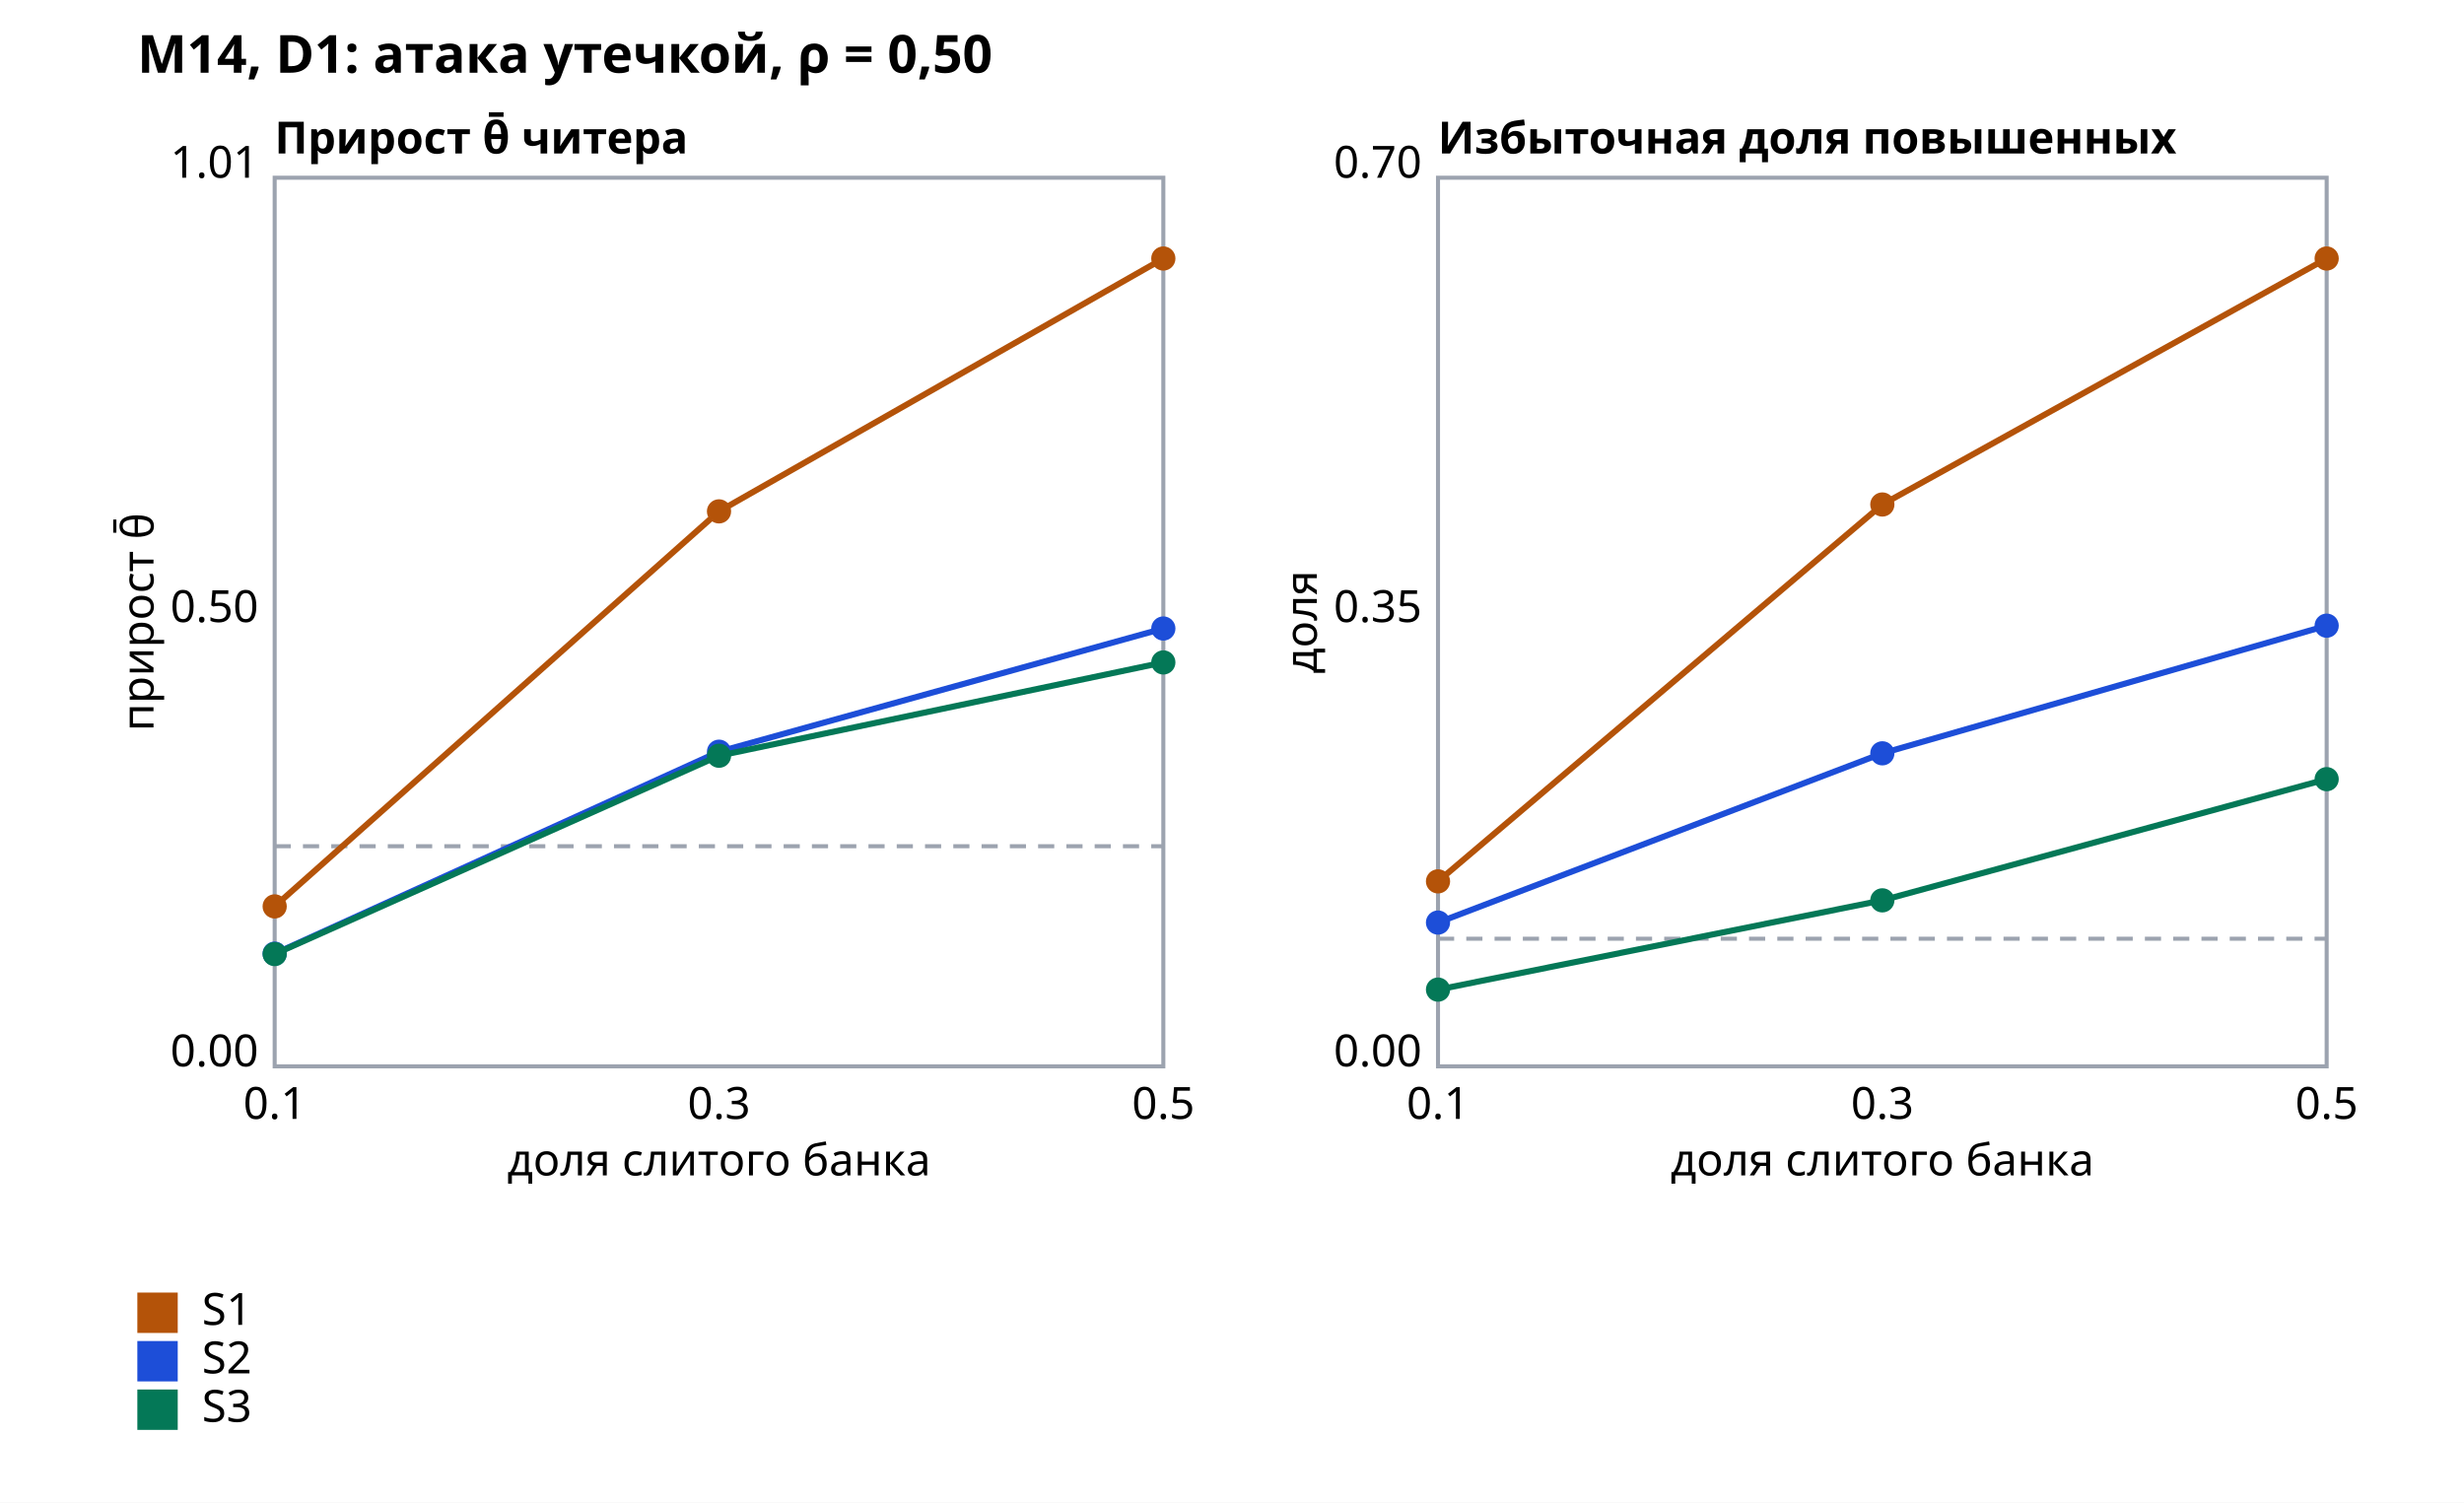
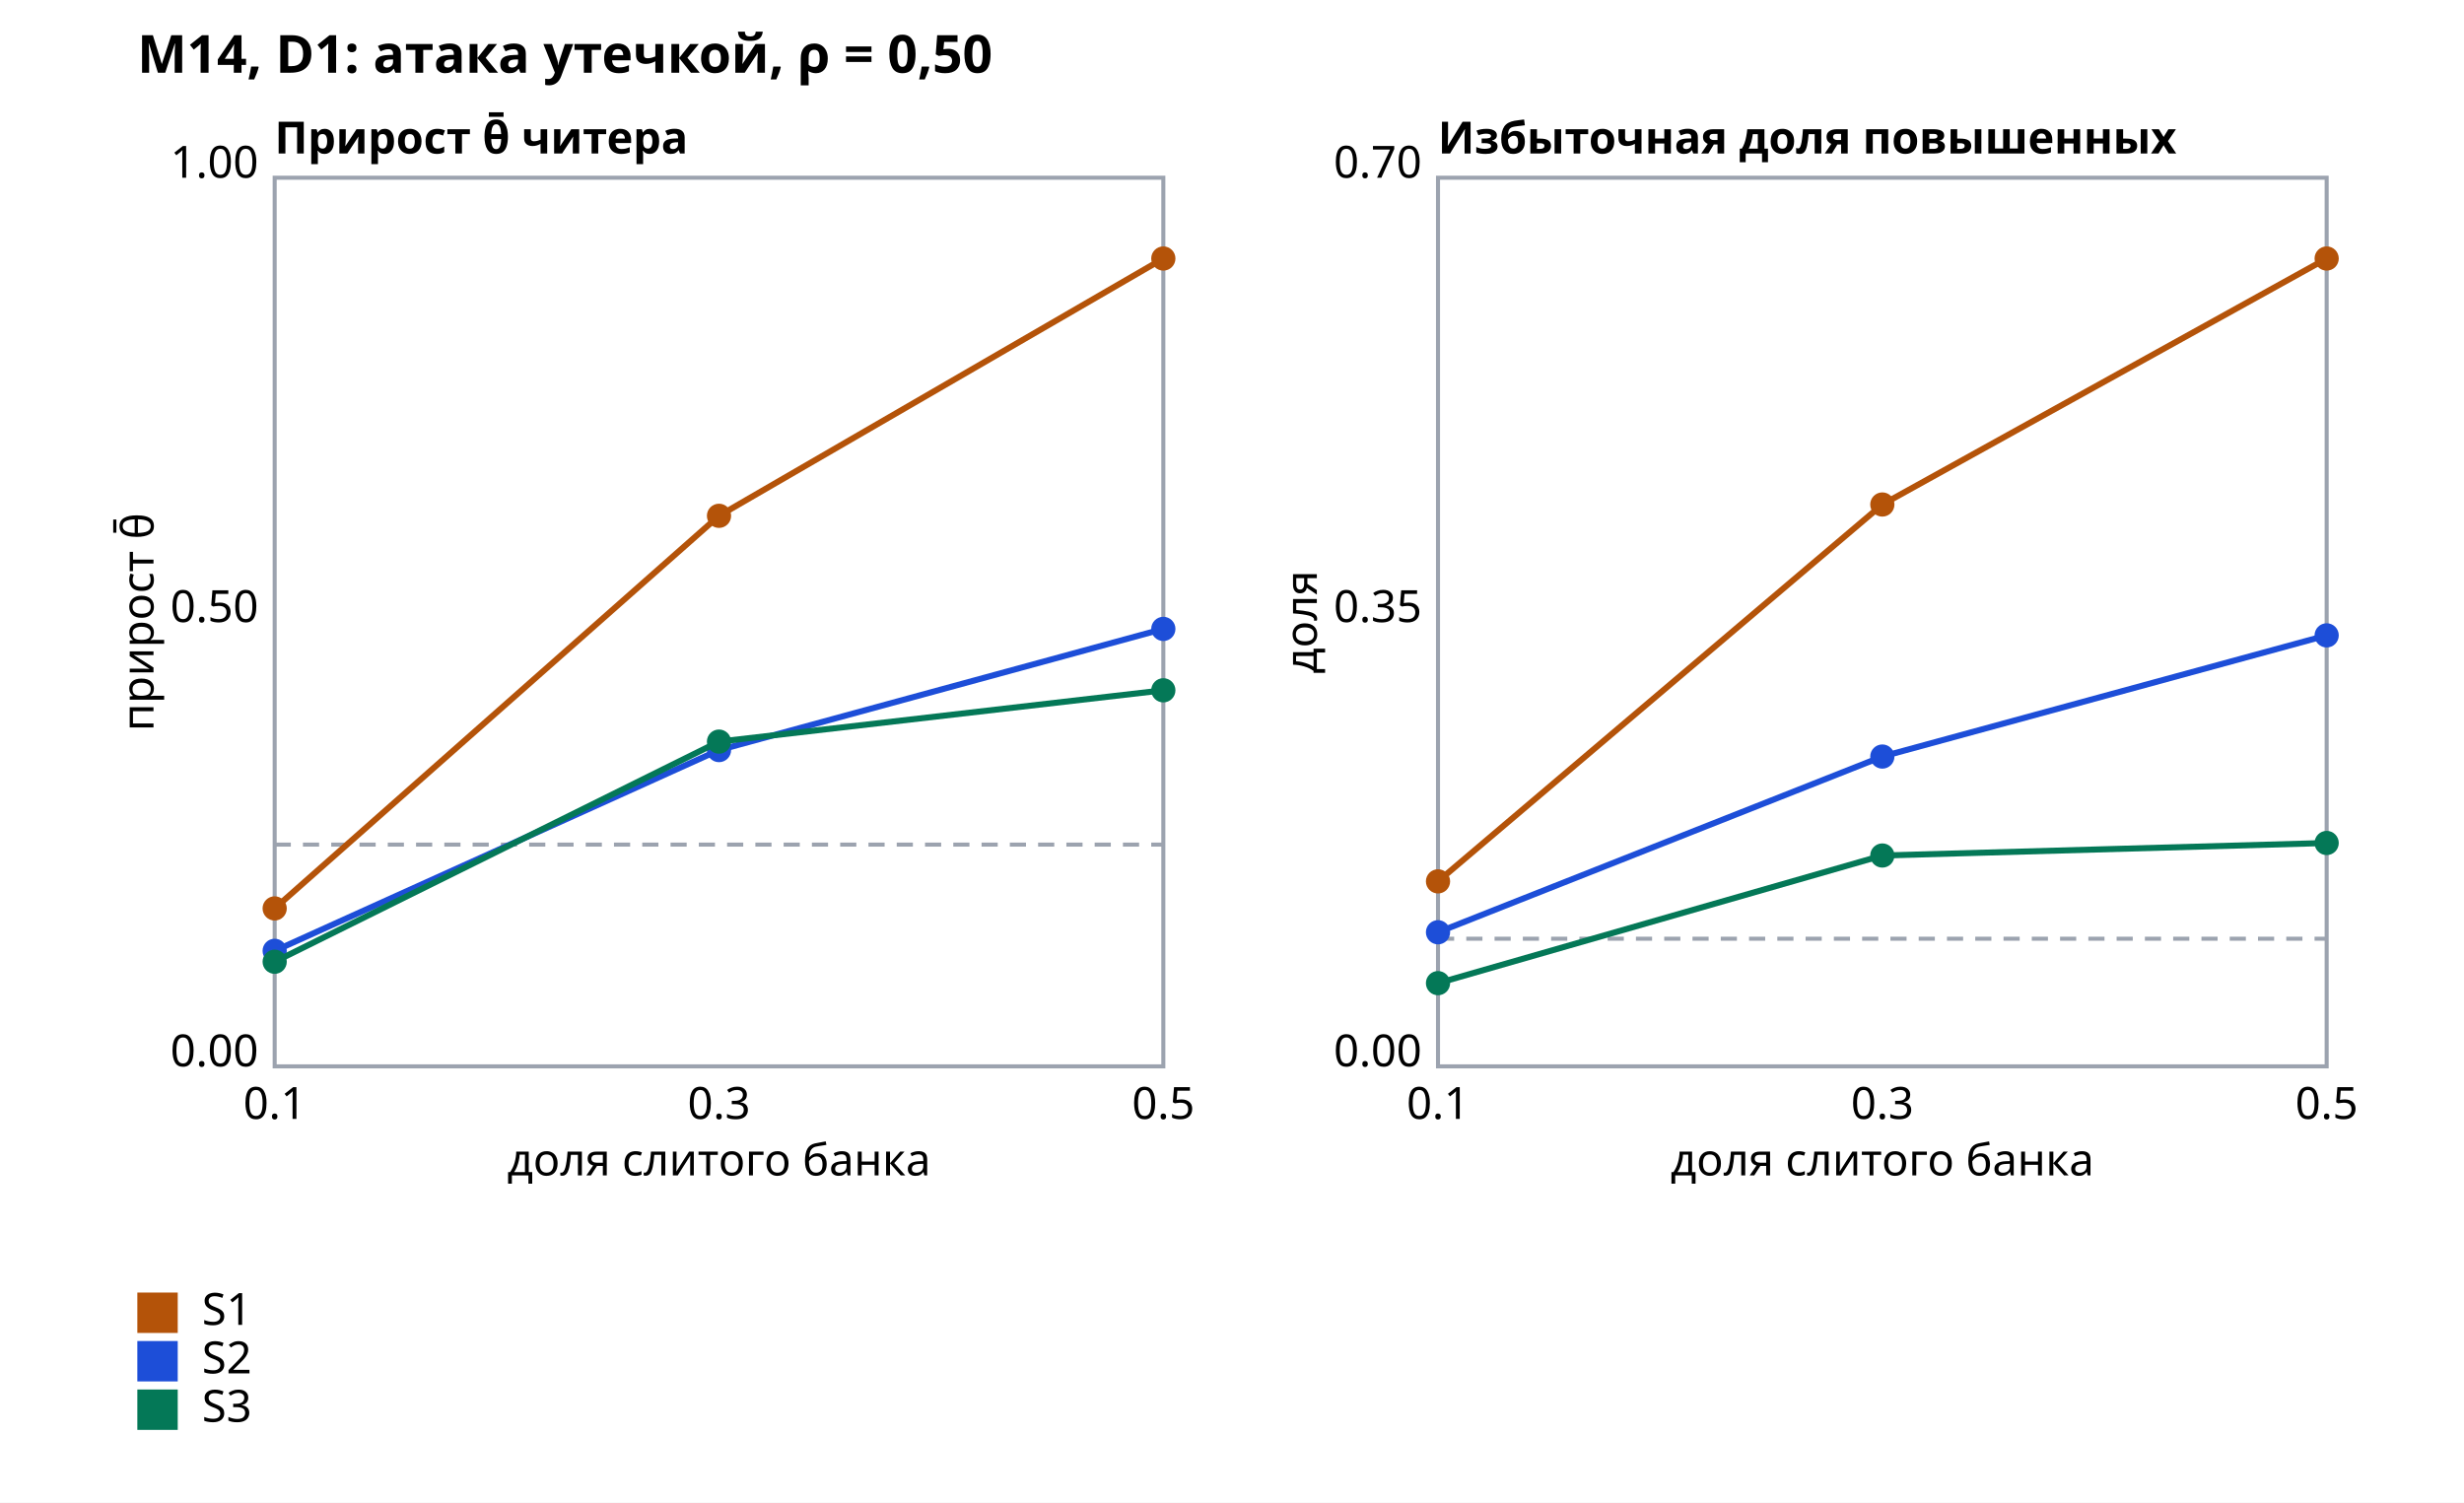
<svg xmlns="http://www.w3.org/2000/svg" width="610" height="372" viewBox="0 0 610 372" font-family="sans-serif" font-size="11">
  <rect width="610" height="372" fill="#ffffff" />
  <text x="34" y="18" font-size="13" font-weight="bold">M14, D1: атака утечкой, ρ = 0,50</text>
  <text x="68" y="38" font-weight="bold">Прирост θ̄ читера</text>
  <rect x="68" y="44" width="220" height="220" fill="none" stroke="#9ca3af" />
  <text x="68.0" y="277.0" text-anchor="middle">0.1</text>
  <text x="178.0" y="277.0" text-anchor="middle">0.3</text>
  <text x="288.0" y="277.0" text-anchor="middle">0.5</text>
  <text x="64.0" y="264.0" text-anchor="end">0.00</text>
  <text x="64.0" y="154.0" text-anchor="end">0.50</text>
-   <text x="64.0" y="44.0" text-anchor="end">1.01</text>
-   <line x1="68.0" y1="209.5" x2="288.0" y2="209.5" stroke="#9ca3af" stroke-dasharray="4 3" />
+   <text x="64.0" y="44.0" text-anchor="end">1.00</text>
+   <line x1="68.0" y1="209.1" x2="288.0" y2="209.1" stroke="#9ca3af" stroke-dasharray="4 3" />
  <text x="178.0" y="291.0" text-anchor="middle">доля слитого банка</text>
  <text x="38.0" y="154.0" text-anchor="middle" transform="rotate(-90 38.0 154.0)">прирост θ̄</text>
-   <polyline fill="none" stroke="#b45309" stroke-width="1.5" points="68.0,224.4 178.0,126.6 288.0,64.0" />
-   <circle cx="68.0" cy="224.4" r="3" fill="#b45309" />
-   <circle cx="178.0" cy="126.6" r="3" fill="#b45309" />
+   <polyline fill="none" stroke="#b45309" stroke-width="1.5" points="68.0,224.9 178.0,127.7 288.0,64.0" />
+   <circle cx="68.0" cy="224.9" r="3" fill="#b45309" />
+   <circle cx="178.0" cy="127.7" r="3" fill="#b45309" />
  <circle cx="288.0" cy="64.0" r="3" fill="#b45309" />
-   <polyline fill="none" stroke="#1d4ed8" stroke-width="1.5" points="68.0,236.1 178.0,186.1 288.0,155.6" />
-   <circle cx="68.0" cy="236.1" r="3" fill="#1d4ed8" />
-   <circle cx="178.0" cy="186.1" r="3" fill="#1d4ed8" />
-   <circle cx="288.0" cy="155.6" r="3" fill="#1d4ed8" />
-   <polyline fill="none" stroke="#047857" stroke-width="1.5" points="68.0,236.2 178.0,187.1 288.0,164.0" />
-   <circle cx="68.0" cy="236.2" r="3" fill="#047857" />
-   <circle cx="178.0" cy="187.1" r="3" fill="#047857" />
-   <circle cx="288.0" cy="164.0" r="3" fill="#047857" />
+   <polyline fill="none" stroke="#1d4ed8" stroke-width="1.5" points="68.0,235.4 178.0,185.7 288.0,155.7" />
+   <circle cx="68.0" cy="235.4" r="3" fill="#1d4ed8" />
+   <circle cx="178.0" cy="185.7" r="3" fill="#1d4ed8" />
+   <circle cx="288.0" cy="155.7" r="3" fill="#1d4ed8" />
+   <polyline fill="none" stroke="#047857" stroke-width="1.5" points="68.0,238.1 178.0,183.6 288.0,170.9" />
+   <circle cx="68.0" cy="238.1" r="3" fill="#047857" />
+   <circle cx="178.0" cy="183.6" r="3" fill="#047857" />
+   <circle cx="288.0" cy="170.9" r="3" fill="#047857" />
  <text x="356" y="38" font-weight="bold">Избыточная доля повышенных</text>
  <rect x="356" y="44" width="220" height="220" fill="none" stroke="#9ca3af" />
  <text x="356.0" y="277.0" text-anchor="middle">0.1</text>
  <text x="466.0" y="277.0" text-anchor="middle">0.3</text>
  <text x="576.0" y="277.0" text-anchor="middle">0.5</text>
  <text x="352.0" y="264.0" text-anchor="end">0.00</text>
  <text x="352.0" y="154.0" text-anchor="end">0.35</text>
  <text x="352.0" y="44.0" text-anchor="end">0.70</text>
  <line x1="356.0" y1="232.4" x2="576.0" y2="232.4" stroke="#9ca3af" stroke-dasharray="4 3" />
  <text x="466.0" y="291.0" text-anchor="middle">доля слитого банка</text>
  <text x="326.0" y="154.0" text-anchor="middle" transform="rotate(-90 326.0 154.0)">доля</text>
  <polyline fill="none" stroke="#b45309" stroke-width="1.5" points="356.0,218.2 466.0,124.9 576.0,64.0" />
  <circle cx="356.0" cy="218.2" r="3" fill="#b45309" />
  <circle cx="466.0" cy="124.9" r="3" fill="#b45309" />
  <circle cx="576.0" cy="64.0" r="3" fill="#b45309" />
-   <polyline fill="none" stroke="#1d4ed8" stroke-width="1.5" points="356.0,228.4 466.0,186.5 576.0,154.9" />
-   <circle cx="356.0" cy="228.4" r="3" fill="#1d4ed8" />
-   <circle cx="466.0" cy="186.5" r="3" fill="#1d4ed8" />
-   <circle cx="576.0" cy="154.9" r="3" fill="#1d4ed8" />
-   <polyline fill="none" stroke="#047857" stroke-width="1.5" points="356.0,245.0 466.0,222.9 576.0,192.9" />
-   <circle cx="356.0" cy="245.0" r="3" fill="#047857" />
-   <circle cx="466.0" cy="222.9" r="3" fill="#047857" />
-   <circle cx="576.0" cy="192.9" r="3" fill="#047857" />
+   <polyline fill="none" stroke="#1d4ed8" stroke-width="1.5" points="356.0,230.8 466.0,187.3 576.0,157.3" />
+   <circle cx="356.0" cy="230.8" r="3" fill="#1d4ed8" />
+   <circle cx="466.0" cy="187.3" r="3" fill="#1d4ed8" />
+   <circle cx="576.0" cy="157.3" r="3" fill="#1d4ed8" />
+   <polyline fill="none" stroke="#047857" stroke-width="1.5" points="356.0,243.4 466.0,211.8 576.0,208.7" />
+   <circle cx="356.0" cy="243.4" r="3" fill="#047857" />
+   <circle cx="466.0" cy="211.8" r="3" fill="#047857" />
+   <circle cx="576.0" cy="208.7" r="3" fill="#047857" />
  <rect x="34" y="320" width="10" height="10" fill="#b45309" />
  <text x="50" y="328">S1</text>
  <rect x="34" y="332" width="10" height="10" fill="#1d4ed8" />
  <text x="50" y="340">S2</text>
  <rect x="34" y="344" width="10" height="10" fill="#047857" />
  <text x="50" y="352">S3</text>
</svg>
